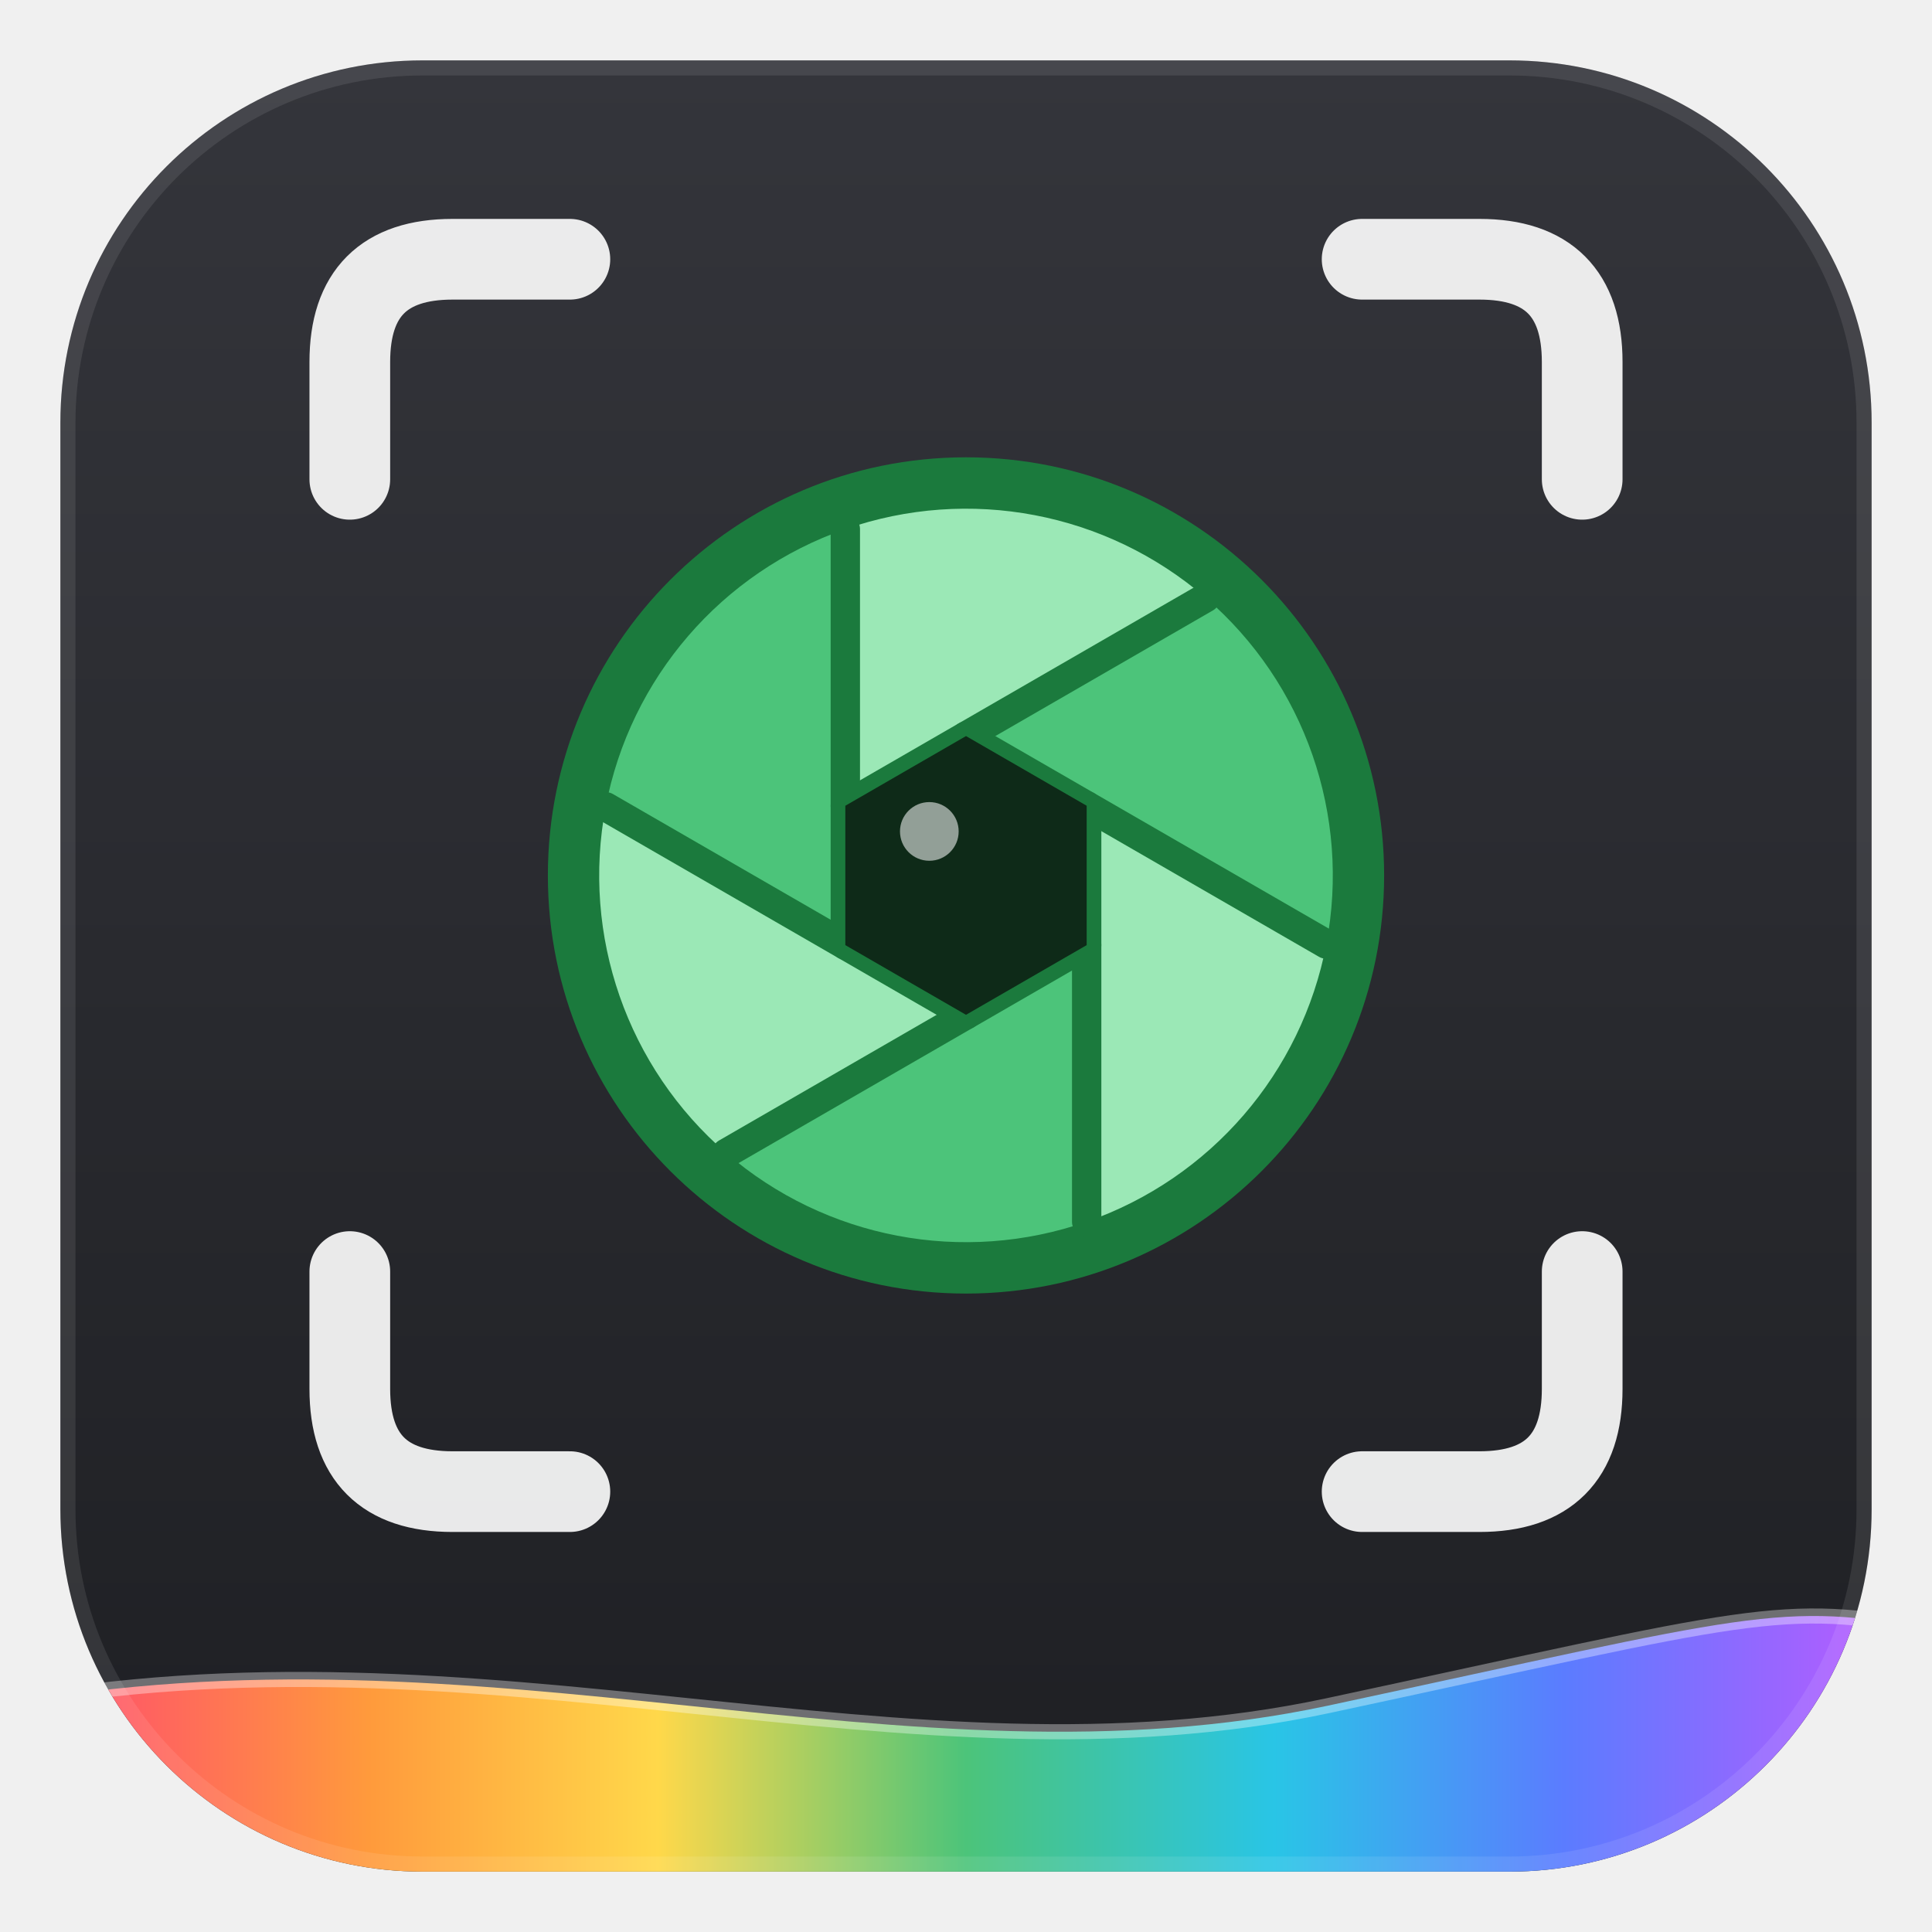
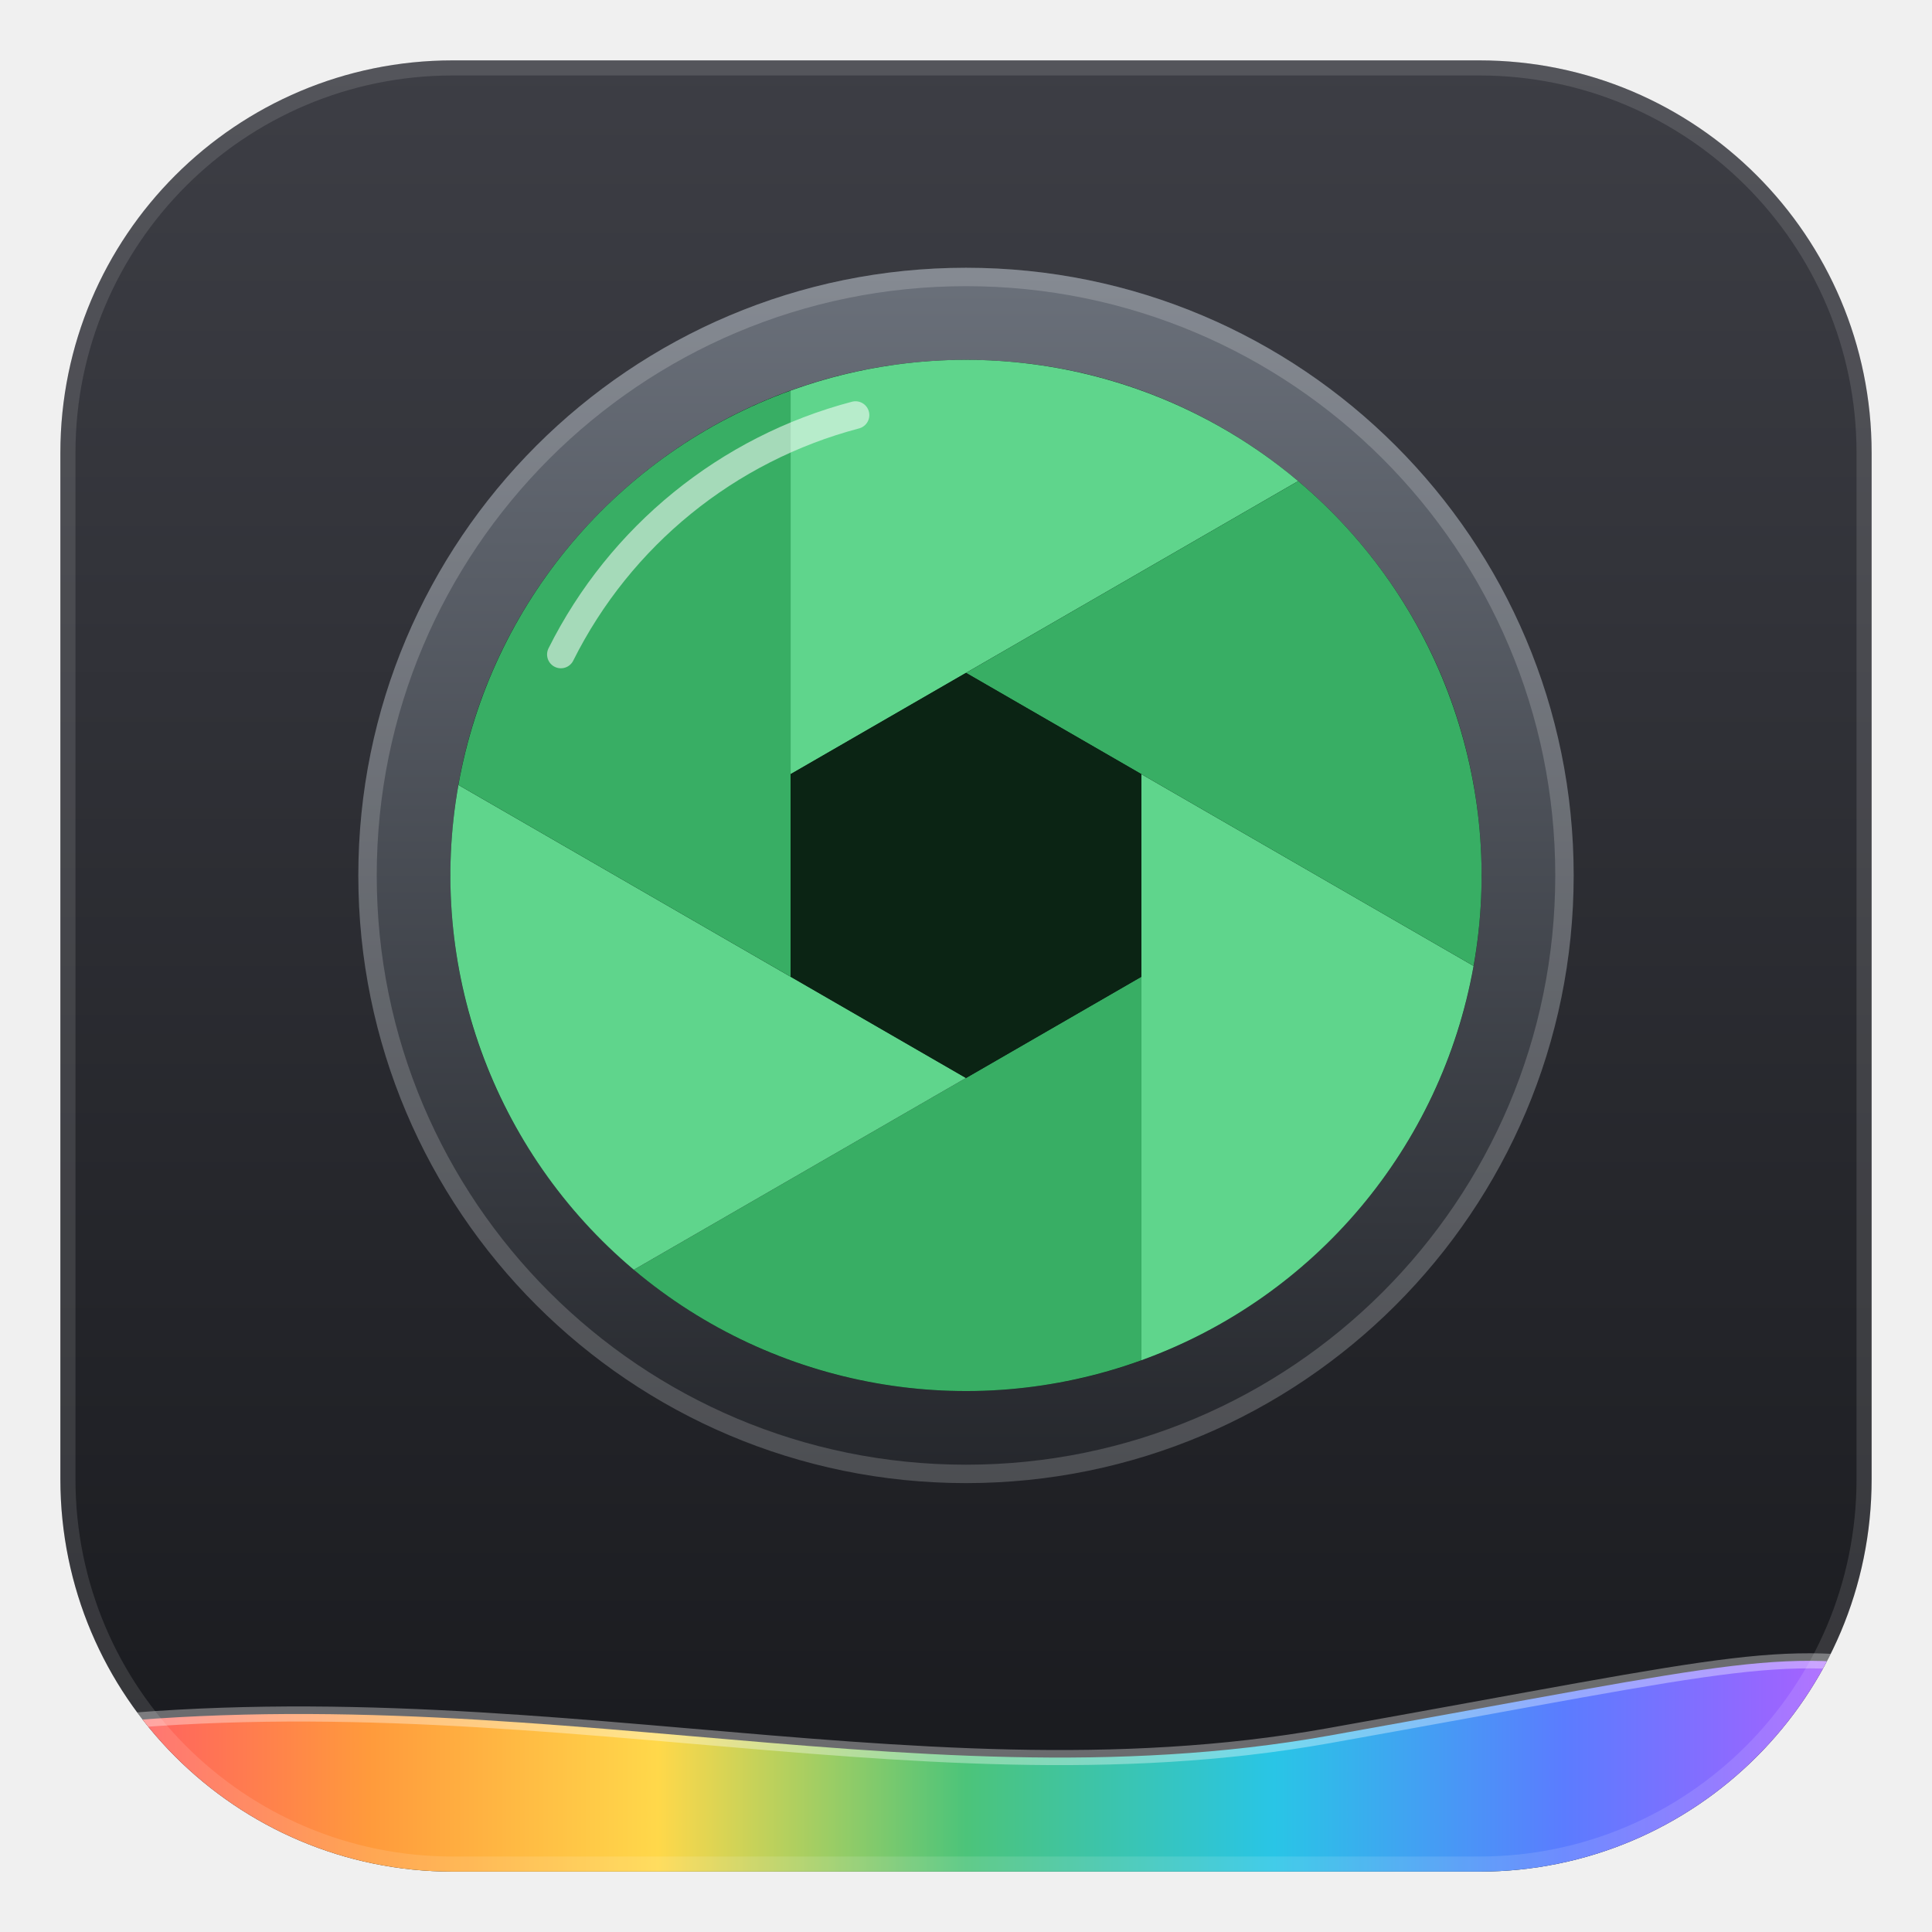
<svg xmlns="http://www.w3.org/2000/svg" version="1.1" width="256" height="256" viewBox="0 0 256 256">
  <defs>
    <linearGradient id="albumen-c-bg" x1="0" y1="0" x2="0" y2="1">
-       <stop offset="0" stop-color="#34353B" />
-       <stop offset="1" stop-color="#1E1F23" />
+       <stop offset="0" stop-color="#3D3E45" />
+       <stop offset="1" stop-color="#18191D" />
    </linearGradient>
    <linearGradient id="albumen-c-spec" x1="8" y1="0" x2="248" y2="0" gradientUnits="userSpaceOnUse">
-       <stop offset="0" stop-color="#FF4D6D" />
+       <stop offset="0.00" stop-color="#FF4D6D" />
      <stop offset="0.17" stop-color="#FF9A3C" />
      <stop offset="0.33" stop-color="#FFD84A" />
-       <stop offset="0.5" stop-color="#4CC47A" />
+       <stop offset="0.50" stop-color="#4CC47A" />
      <stop offset="0.67" stop-color="#29C5E6" />
      <stop offset="0.83" stop-color="#5B7CFF" />
-       <stop offset="1" stop-color="#B45CFF" />
+       <stop offset="1.00" stop-color="#B45CFF" />
    </linearGradient>
    <clipPath id="albumen-c-clip">
-       <rect x="8" y="8" width="240" height="240" rx="48" />
+       <rect x="8" y="8" width="240" height="240" rx="52" />
    </clipPath>
+     <linearGradient id="albumen-c-ring" x1="0" y1="0" x2="0" y2="1">
+       <stop offset="0" stop-color="#6A707A" />
+       <stop offset="1" stop-color="#25272C" />
+     </linearGradient>
  </defs>
-   <rect x="8" y="8" width="240" height="240" rx="48" fill="url(#albumen-c-bg)" />
+   <rect x="8" y="8" width="240" height="240" rx="52" fill="url(#albumen-c-bg)" />
  <g clip-path="url(#albumen-c-clip)">
-     <path d="M0 226C64 214 120 238 176 226S236 212 256 216V256H0Z" fill="url(#albumen-c-spec)" />
-     <path d="M0 226C64 214 120 238 176 226S236 212 256 216" fill="none" stroke="#FFFFFF" stroke-opacity=".35" stroke-width="2" />
+     <path d="M0 230C64 220 120 240 176 230S236 218 256 222V256H0Z" fill="url(#albumen-c-spec)" />
+     <path d="M0 230C64 220 120 240 176 230S236 218 256 222" fill="none" stroke="#FFFFFF" stroke-opacity=".35" stroke-width="2" />
  </g>
-   <rect x="9" y="9" width="238" height="238" rx="47" fill="none" stroke="#FFFFFF" stroke-opacity=".09" stroke-width="2" />
-   <g transform="translate(128 116) scale(0.972) translate(-128.00 -128.00)">
-     <path d="M44 74V58Q44 44 58 44H74M182 44H198Q212 44 212 58V74M212 182V198Q212 212 198 212H182M74 212H58Q44 212 44 198V182" fill="none" stroke="#FFFFFF" stroke-width="11" stroke-linecap="round" stroke-linejoin="round" stroke-opacity=".9" />
-     <circle cx="128" cy="128" r="57" fill="#1B7A3D" />
-     <path d="M144.45 118.5L177.12 137.36A50 50 0 0 1 144.45 175.21Z" fill="#9BE8B6" />
-     <path d="M144.45 137.5L144.45 175.21A50 50 0 0 1 95.34 165.86Z" fill="#4CC47A" />
-     <path d="M128 147L95.34 165.86A50 50 0 0 1 78.88 118.64Z" fill="#9BE8B6" />
-     <path d="M111.55 137.5L78.88 118.64A50 50 0 0 1 111.55 80.79Z" fill="#4CC47A" />
-     <path d="M111.55 118.5L111.55 80.79A50 50 0 0 1 160.66 90.14Z" fill="#9BE8B6" />
-     <path d="M128 109L160.66 90.14A50 50 0 0 1 177.12 137.36Z" fill="#4CC47A" />
-     <g stroke="#1B7A3D" stroke-width="4" stroke-linecap="round">
-       <path d="M128 109L177.12 137.36" />
-       <path d="M144.45 118.5L144.45 175.21" />
-       <path d="M144.45 137.5L95.34 165.86" />
-       <path d="M128 147L78.88 118.64" />
-       <path d="M111.55 137.5L111.55 80.79" />
-       <path d="M111.55 118.5L160.66 90.14" />
-     </g>
-     <path d="M128 109L144.45 118.5L144.45 137.5L128 147L111.55 137.5L111.55 118.5Z" fill="#0E2A18" />
-     <circle cx="123" cy="122" r="4" fill="#FFFFFF" opacity=".55" />
+   <rect x="9" y="9" width="238" height="238" rx="51" fill="none" stroke="#FFFFFF" stroke-opacity=".12" stroke-width="2" />
+   <g transform="translate(128 116) scale(1.22) translate(-128 -116)">
+     <circle cx="128" cy="116" r="66" fill="url(#albumen-c-ring)" />
+     <circle cx="128" cy="116" r="56" fill="#0B0D10" />
+     <path d="M147.05 105L183.13 125.83A56 56 0 0 1 147.05 168.66Z" fill="#5FD58C" />
+     <path d="M147.05 127L147.05 168.66A56 56 0 0 1 91.92 158.83Z" fill="#38AE64" />
+     <path d="M128 138L91.92 158.83A56 56 0 0 1 72.87 106.17Z" fill="#5FD58C" />
+     <path d="M108.95 127L72.87 106.17A56 56 0 0 1 108.95 63.34Z" fill="#38AE64" />
+     <path d="M108.95 105L108.95 63.34A56 56 0 0 1 164.08 73.17Z" fill="#5FD58C" />
+     <path d="M128 94L164.08 73.17A56 56 0 0 1 183.13 125.83Z" fill="#38AE64" />
+     <path d="M128 94L147.05 105L147.05 127L128 138L108.95 127L108.95 105Z" fill="#0B2414" />
+     <path d="M84 92A50 50 0 0 1 116 66" fill="none" stroke="#FFFFFF" stroke-opacity=".55" stroke-width="3" stroke-linecap="round" />
+     <circle cx="128" cy="116" r="65" fill="none" stroke="#FFFFFF" stroke-opacity=".18" stroke-width="2" />
  </g>
</svg>
